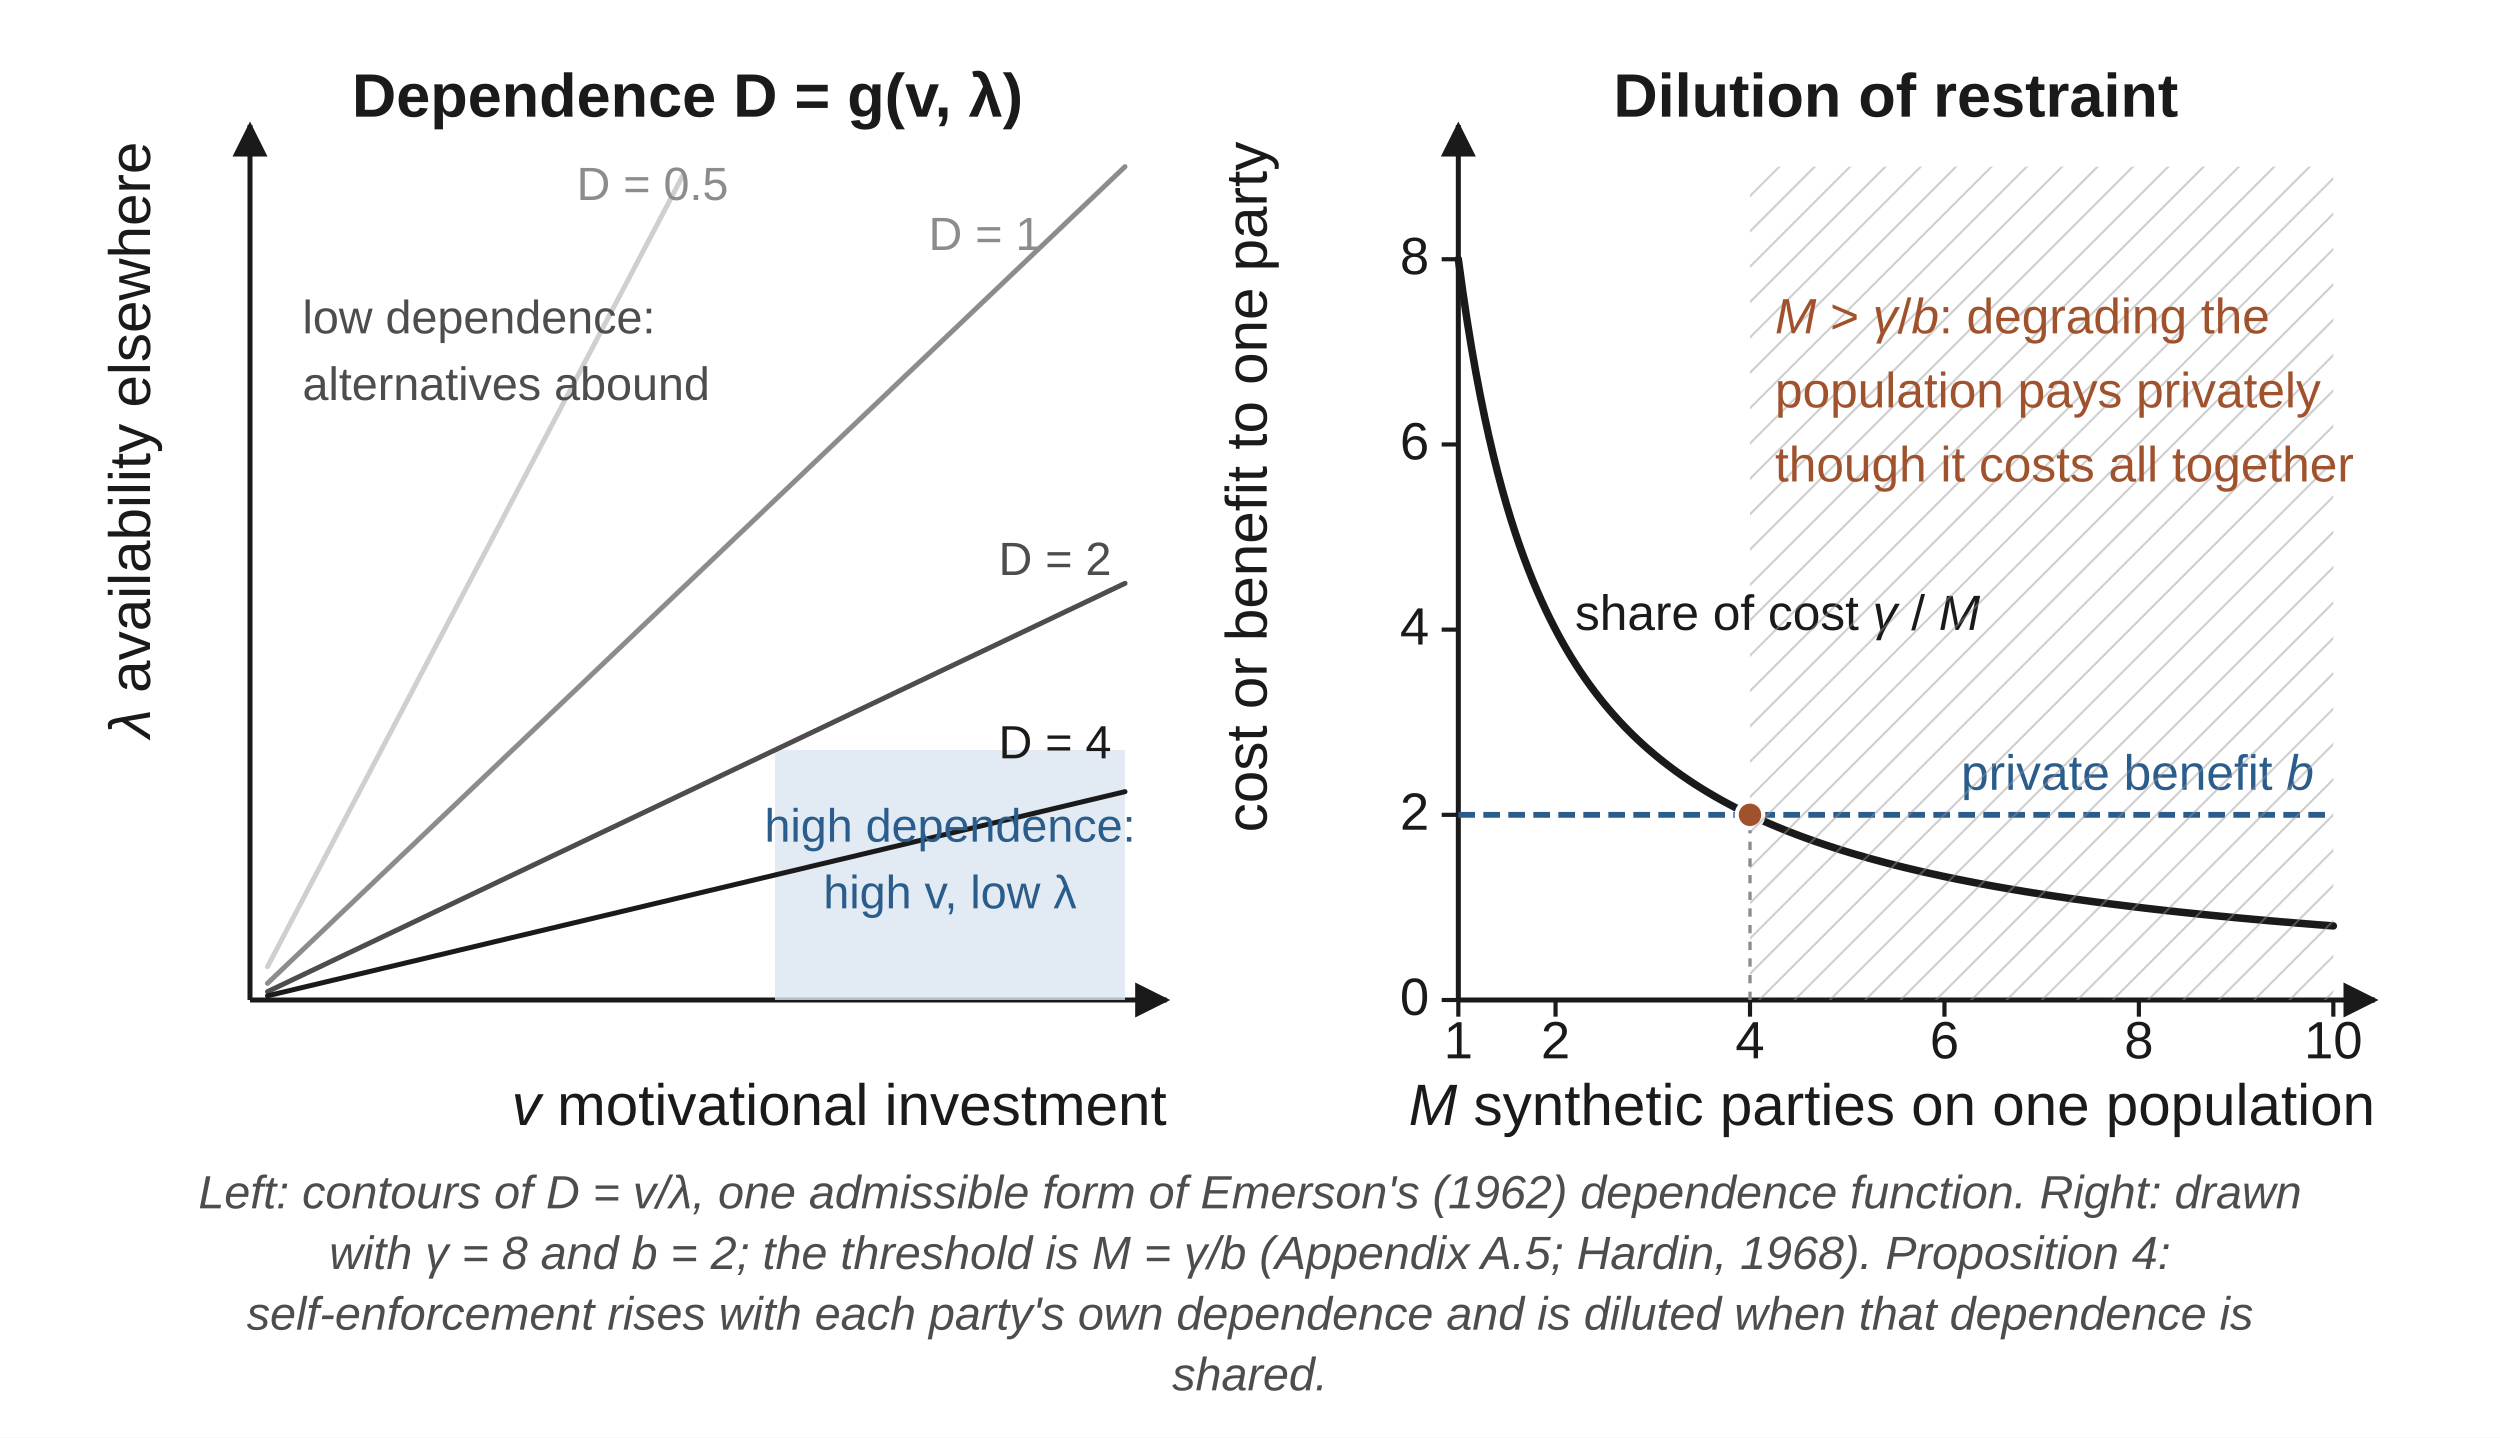
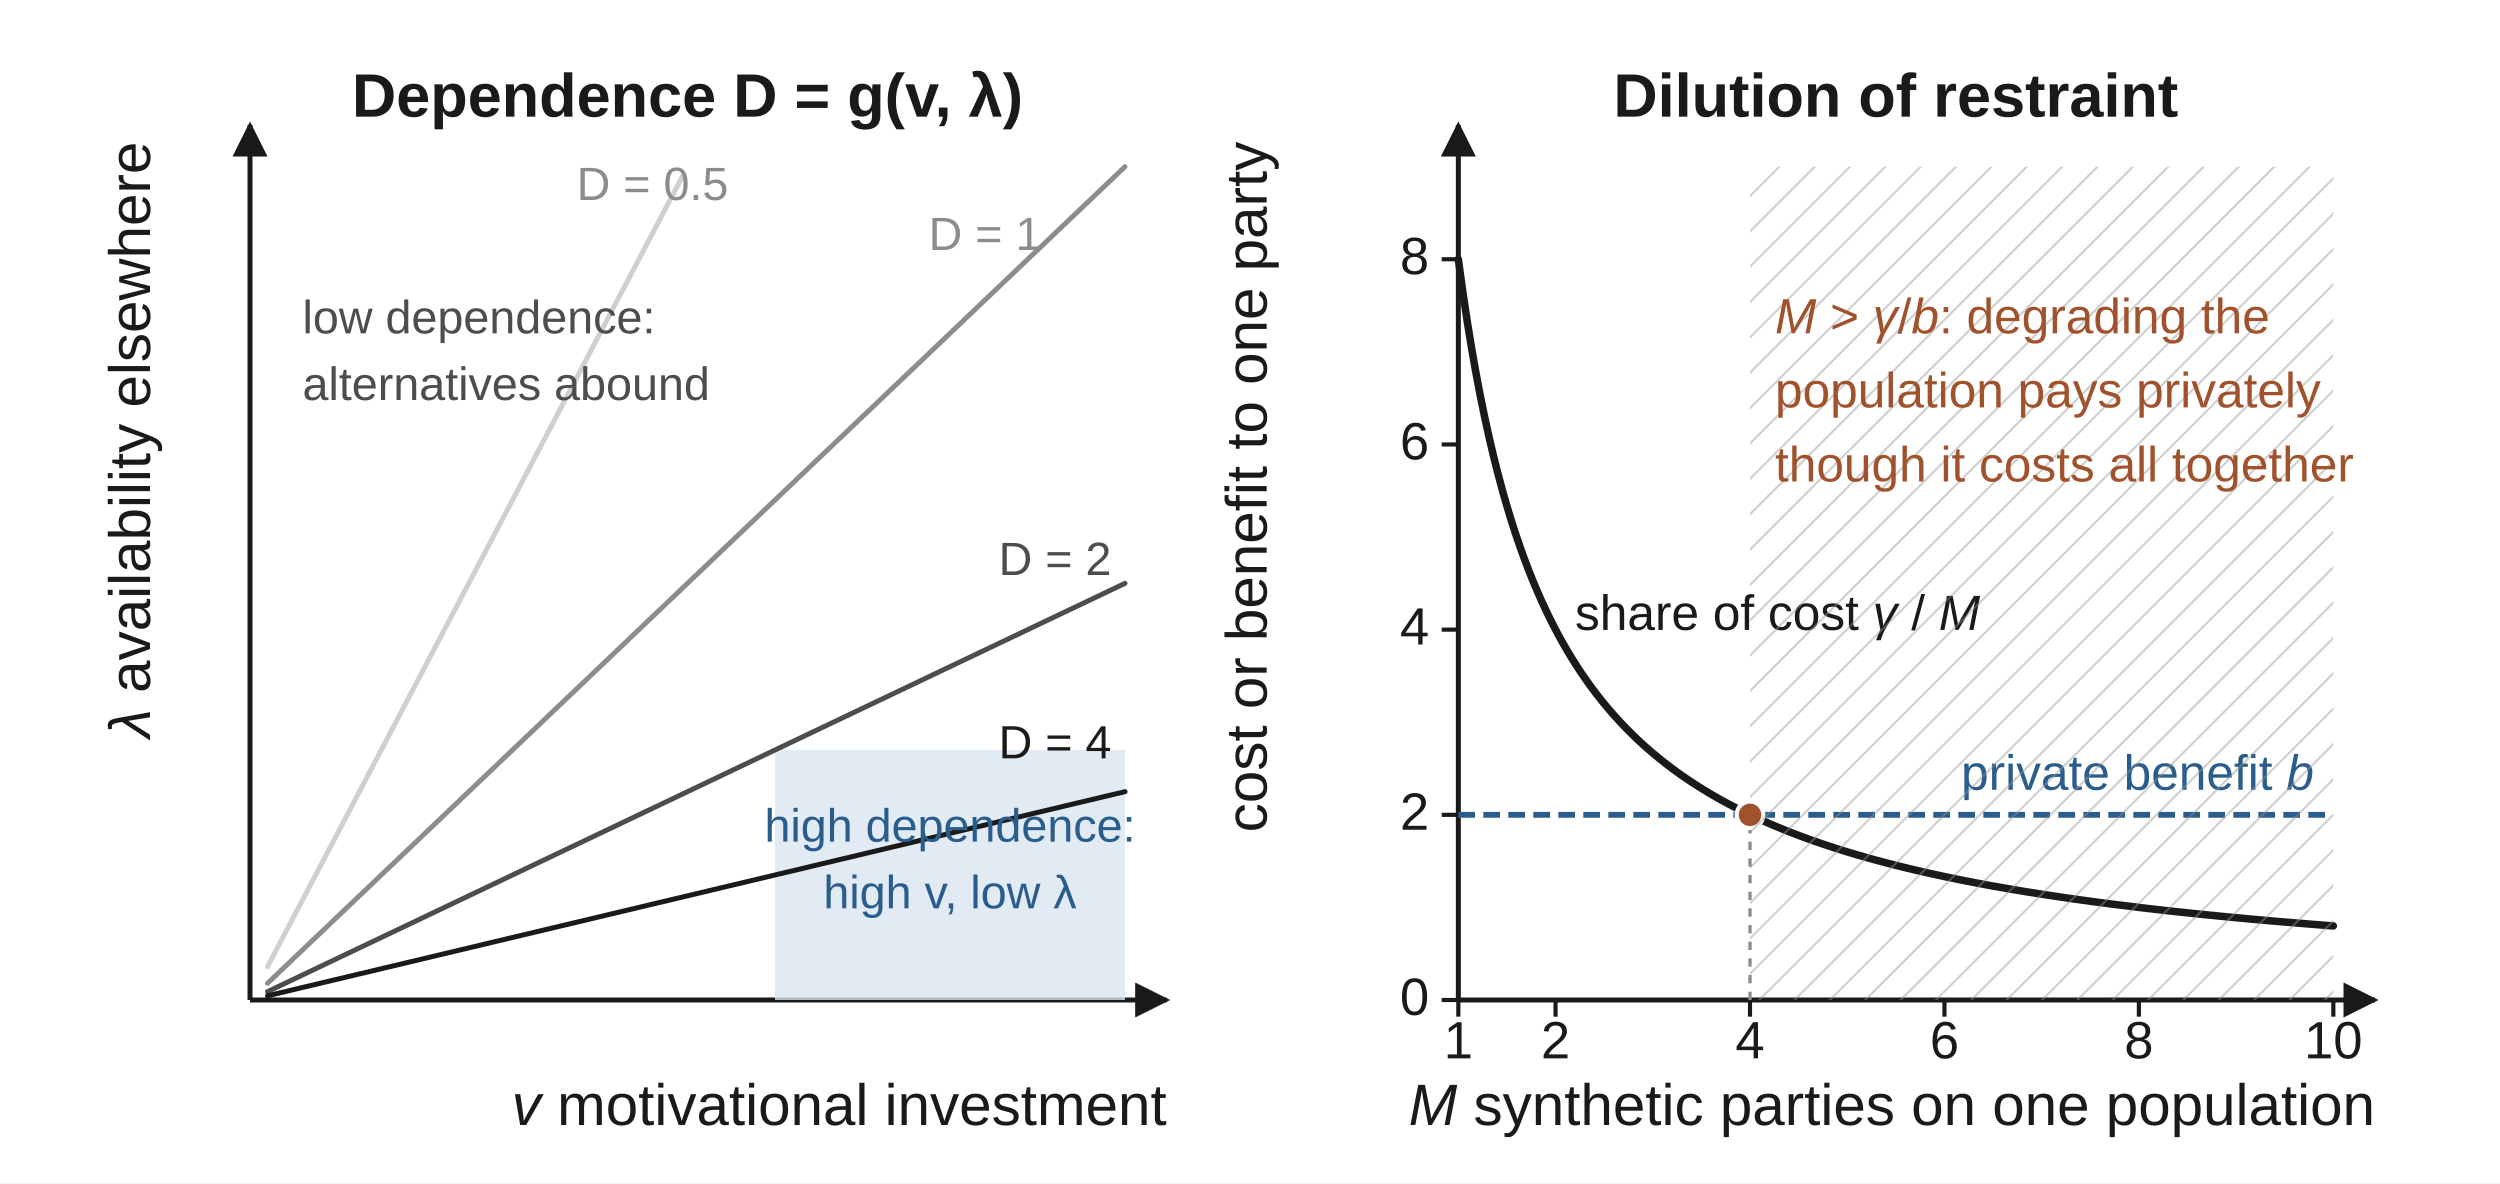
- <svg xmlns="http://www.w3.org/2000/svg" width="6in" height="3.45in" viewBox="0 0 600 345" role="img" aria-labelledby="t d">
+ <svg xmlns="http://www.w3.org/2000/svg" width="6in" height="2.84in" viewBox="0 0 600 284" role="img" aria-labelledby="t d">
  <defs>
    <marker id="arrow" viewBox="0 0 10 10" refX="9" refY="5" markerWidth="7" markerHeight="7" orient="auto-start-reverse">
      <path d="M 0 0 L 10 5 L 0 10 z" fill="#1a1a1a" />
    </marker>
    <marker id="arrow-accent" viewBox="0 0 10 10" refX="9" refY="5" markerWidth="7" markerHeight="7" orient="auto-start-reverse">
      <path d="M 0 0 L 10 5 L 0 10 z" fill="#2b5d8c" />
    </marker>
    <marker id="arrow-warn" viewBox="0 0 10 10" refX="9" refY="5" markerWidth="7" markerHeight="7" orient="auto-start-reverse">
      <path d="M 0 0 L 10 5 L 0 10 z" fill="#a0522d" />
    </marker>
    <marker id="arrow-mid" viewBox="0 0 10 10" refX="9" refY="5" markerWidth="7" markerHeight="7" orient="auto-start-reverse">
      <path d="M 0 0 L 10 5 L 0 10 z" fill="#8c8c8c" />
    </marker>
    <marker id="dot" viewBox="0 0 10 10" refX="5" refY="5" markerWidth="5" markerHeight="5">
      <circle cx="5" cy="5" r="4" fill="#1a1a1a" />
    </marker>
    <pattern id="hatch" patternUnits="userSpaceOnUse" width="6" height="6" patternTransform="rotate(45)">
      <line x1="0" y1="0" x2="0" y2="6" stroke="#8c8c8c" stroke-width="1" />
    </pattern>
    <pattern id="hatch-accent" patternUnits="userSpaceOnUse" width="6" height="6" patternTransform="rotate(45)">
      <line x1="0" y1="0" x2="0" y2="6" stroke="#2b5d8c" stroke-width="1" />
    </pattern>
  </defs>
-   <rect x="0" y="0" width="600" height="345" fill="#ffffff" />
+   <rect x="0" y="0" width="600" height="284" fill="#ffffff" />
  <line x1="60" y1="240" x2="280" y2="240" stroke="#1a1a1a" stroke-width="1.2" stroke-linecap="butt" marker-end="url(#arrow)" />
  <line x1="60" y1="240" x2="60" y2="30" stroke="#1a1a1a" stroke-width="1.2" stroke-linecap="butt" marker-end="url(#arrow)" />
  <text x="280" y="270" font-family="Arial, Helvetica, 'Liberation Sans', sans-serif" font-size="14" text-anchor="end" fill="#1a1a1a" dominant-baseline="auto">
    <tspan font-style="italic">v</tspan>  motivational investment</text>
  <g transform="translate(36 34) rotate(-90)">
    <text x="0" y="0" font-family="Arial, Helvetica, 'Liberation Sans', sans-serif" font-size="14" text-anchor="end" fill="#1a1a1a" dominant-baseline="auto">
      <tspan font-style="italic">λ</tspan>  availability elsewhere</text>
  </g>
  <text x="165" y="28" font-family="Arial, Helvetica, 'Liberation Sans', sans-serif" font-size="14.7" text-anchor="middle" font-weight="bold" font-style="normal" fill="#1a1a1a" dominant-baseline="auto">Dependence D = g(v, λ)</text>
  <rect x="186" y="180" width="84" height="60" fill="#dbe6f0" stroke="none" stroke-width="1" opacity="0.8" />
  <path d="M 64.2 232 L 65.23 230.04 L 66.26 228.08 L 67.29 226.12 L 68.32 224.16 L 69.34 222.2 L 70.37 220.24 L 71.4 218.28 L 72.43 216.32 L 73.46 214.36 L 74.49 212.4 L 75.52 210.44 L 76.55 208.48 L 77.58 206.52 L 78.61 204.56 L 79.64 202.6 L 80.66 200.64 L 81.69 198.68 L 82.72 196.72 L 83.75 194.76 L 84.78 192.8 L 85.81 190.84 L 86.84 188.88 L 87.87 186.92 L 88.9 184.96 L 89.93 183 L 90.95 181.04 L 91.98 179.08 L 93.01 177.12 L 94.04 175.16 L 95.07 173.2 L 96.1 171.24 L 97.13 169.28 L 98.16 167.32 L 99.19 165.36 L 100.22 163.4 L 101.24 161.44 L 102.27 159.48 L 103.3 157.52 L 104.33 155.56 L 105.36 153.6 L 106.39 151.64 L 107.42 149.68 L 108.45 147.72 L 109.48 145.76 L 110.5 143.8 L 111.53 141.84 L 112.56 139.88 L 113.59 137.92 L 114.62 135.96 L 115.65 134 L 116.68 132.04 L 117.71 130.08 L 118.74 128.12 L 119.77 126.16 L 120.79 124.2 L 121.82 122.24 L 122.85 120.28 L 123.88 118.32 L 124.91 116.36 L 125.94 114.4 L 126.97 112.44 L 128 110.48 L 129.03 108.52 L 130.06 106.56 L 131.09 104.6 L 132.11 102.64 L 133.14 100.68 L 134.17 98.72 L 135.2 96.76 L 136.23 94.8 L 137.26 92.84 L 138.29 90.88 L 139.32 88.92 L 140.35 86.96 L 141.38 85 L 142.4 83.04 L 143.43 81.08 L 144.46 79.12 L 145.49 77.16 L 146.52 75.2 L 147.55 73.24 L 148.58 71.28 L 149.61 69.32 L 150.64 67.36 L 151.67 65.4 L 152.69 63.44 L 153.72 61.48 L 154.75 59.52 L 155.78 57.56 L 156.81 55.6 L 157.84 53.64 L 158.87 51.68 L 159.9 49.72 L 160.93 47.76 L 161.96 45.8 L 162.98 43.84 L 164.01 41.88" fill="none" stroke="#cfcfcf" stroke-width="1.2" stroke-linejoin="round" stroke-linecap="round" />
  <text x="156.6" y="48" font-family="Arial, Helvetica, 'Liberation Sans', sans-serif" font-size="11.2" text-anchor="middle" font-weight="normal" font-style="normal" fill="#8c8c8c" dominant-baseline="auto">D = 0.5</text>
  <path d="M 64.2 236 L 65.23 235.02 L 66.26 234.04 L 67.29 233.06 L 68.32 232.08 L 69.34 231.1 L 70.37 230.12 L 71.4 229.14 L 72.43 228.16 L 73.46 227.18 L 74.49 226.2 L 75.52 225.22 L 76.55 224.24 L 77.58 223.26 L 78.61 222.28 L 79.64 221.3 L 80.66 220.32 L 81.69 219.34 L 82.72 218.36 L 83.75 217.38 L 84.78 216.4 L 85.81 215.42 L 86.84 214.44 L 87.87 213.46 L 88.9 212.48 L 89.93 211.5 L 90.95 210.52 L 91.98 209.54 L 93.01 208.56 L 94.04 207.58 L 95.07 206.6 L 96.1 205.62 L 97.13 204.64 L 98.16 203.66 L 99.19 202.68 L 100.22 201.7 L 101.24 200.72 L 102.27 199.74 L 103.3 198.76 L 104.33 197.78 L 105.36 196.8 L 106.39 195.82 L 107.42 194.84 L 108.45 193.86 L 109.48 192.88 L 110.5 191.9 L 111.53 190.92 L 112.56 189.94 L 113.59 188.96 L 114.62 187.98 L 115.65 187 L 116.68 186.02 L 117.71 185.04 L 118.74 184.06 L 119.77 183.08 L 120.79 182.1 L 121.82 181.12 L 122.85 180.14 L 123.88 179.16 L 124.91 178.18 L 125.94 177.2 L 126.97 176.22 L 128 175.24 L 129.03 174.26 L 130.06 173.28 L 131.09 172.3 L 132.11 171.32 L 133.14 170.34 L 134.17 169.36 L 135.2 168.38 L 136.23 167.4 L 137.26 166.42 L 138.29 165.44 L 139.32 164.46 L 140.35 163.48 L 141.38 162.5 L 142.4 161.52 L 143.43 160.54 L 144.46 159.56 L 145.49 158.58 L 146.52 157.6 L 147.55 156.62 L 148.58 155.64 L 149.61 154.66 L 150.64 153.68 L 151.67 152.7 L 152.69 151.72 L 153.72 150.74 L 154.75 149.76 L 155.78 148.78 L 156.81 147.8 L 157.84 146.82 L 158.87 145.84 L 159.9 144.86 L 160.93 143.88 L 161.96 142.9 L 162.98 141.92 L 164.01 140.94 L 165.04 139.96 L 166.07 138.98 L 167.1 138 L 168.13 137.02 L 169.16 136.04 L 170.19 135.06 L 171.22 134.08 L 172.25 133.1 L 173.27 132.12 L 174.3 131.14 L 175.33 130.16 L 176.36 129.18 L 177.39 128.2 L 178.42 127.22 L 179.45 126.24 L 180.48 125.26 L 181.51 124.28 L 182.54 123.3 L 183.56 122.32 L 184.59 121.34 L 185.62 120.36 L 186.65 119.38 L 187.68 118.4 L 188.71 117.42 L 189.74 116.44 L 190.77 115.46 L 191.8 114.48 L 192.83 113.5 L 193.85 112.52 L 194.88 111.54 L 195.91 110.56 L 196.94 109.58 L 197.97 108.6 L 199 107.62 L 200.03 106.64 L 201.06 105.66 L 202.09 104.68 L 203.12 103.7 L 204.14 102.72 L 205.17 101.74 L 206.2 100.76 L 207.23 99.78 L 208.26 98.8 L 209.29 97.82 L 210.32 96.84 L 211.35 95.86 L 212.38 94.88 L 213.41 93.9 L 214.43 92.92 L 215.46 91.94 L 216.49 90.96 L 217.52 89.98 L 218.55 89 L 219.58 88.02 L 220.61 87.04 L 221.64 86.06 L 222.67 85.08 L 223.69 84.1 L 224.72 83.12 L 225.75 82.14 L 226.78 81.16 L 227.81 80.18 L 228.84 79.2 L 229.87 78.22 L 230.9 77.24 L 231.93 76.26 L 232.96 75.28 L 233.99 74.3 L 235.01 73.32 L 236.04 72.34 L 237.07 71.36 L 238.1 70.38 L 239.13 69.4 L 240.16 68.42 L 241.19 67.44 L 242.22 66.46 L 243.25 65.48 L 244.28 64.5 L 245.3 63.52 L 246.33 62.54 L 247.36 61.56 L 248.39 60.58 L 249.42 59.6 L 250.45 58.62 L 251.48 57.64 L 252.51 56.66 L 253.54 55.68 L 254.57 54.7 L 255.59 53.72 L 256.62 52.74 L 257.65 51.76 L 258.68 50.78 L 259.71 49.8 L 260.74 48.82 L 261.77 47.84 L 262.8 46.86 L 263.83 45.88 L 264.86 44.9 L 265.88 43.92 L 266.91 42.94 L 267.94 41.96 L 268.97 40.98 L 270 40" fill="none" stroke="#8c8c8c" stroke-width="1.2" stroke-linejoin="round" stroke-linecap="round" />
  <text x="236.4" y="60" font-family="Arial, Helvetica, 'Liberation Sans', sans-serif" font-size="11.2" text-anchor="middle" font-weight="normal" font-style="normal" fill="#8c8c8c" dominant-baseline="auto">D = 1</text>
  <path d="M 64.2 238 L 65.23 237.51 L 66.26 237.02 L 67.29 236.53 L 68.32 236.04 L 69.34 235.55 L 70.37 235.06 L 71.4 234.57 L 72.43 234.08 L 73.46 233.59 L 74.49 233.1 L 75.52 232.61 L 76.55 232.12 L 77.58 231.63 L 78.61 231.14 L 79.64 230.65 L 80.66 230.16 L 81.69 229.67 L 82.72 229.18 L 83.75 228.69 L 84.78 228.2 L 85.81 227.71 L 86.84 227.22 L 87.87 226.73 L 88.9 226.24 L 89.93 225.75 L 90.95 225.26 L 91.98 224.77 L 93.01 224.28 L 94.04 223.79 L 95.07 223.3 L 96.1 222.81 L 97.13 222.32 L 98.16 221.83 L 99.19 221.34 L 100.22 220.85 L 101.24 220.36 L 102.27 219.87 L 103.3 219.38 L 104.33 218.89 L 105.36 218.4 L 106.39 217.91 L 107.42 217.42 L 108.45 216.93 L 109.48 216.44 L 110.5 215.95 L 111.53 215.46 L 112.56 214.97 L 113.59 214.48 L 114.62 213.99 L 115.65 213.5 L 116.68 213.01 L 117.71 212.52 L 118.74 212.03 L 119.77 211.54 L 120.79 211.05 L 121.82 210.56 L 122.85 210.07 L 123.88 209.58 L 124.91 209.09 L 125.94 208.6 L 126.97 208.11 L 128 207.62 L 129.03 207.13 L 130.06 206.64 L 131.09 206.15 L 132.11 205.66 L 133.14 205.17 L 134.17 204.68 L 135.2 204.19 L 136.23 203.7 L 137.26 203.21 L 138.29 202.72 L 139.32 202.23 L 140.35 201.74 L 141.38 201.25 L 142.4 200.76 L 143.43 200.27 L 144.46 199.78 L 145.49 199.29 L 146.52 198.8 L 147.55 198.31 L 148.58 197.82 L 149.61 197.33 L 150.64 196.84 L 151.67 196.35 L 152.69 195.86 L 153.72 195.37 L 154.75 194.88 L 155.78 194.39 L 156.81 193.9 L 157.84 193.41 L 158.87 192.92 L 159.9 192.43 L 160.93 191.94 L 161.96 191.45 L 162.98 190.96 L 164.01 190.47 L 165.04 189.98 L 166.07 189.49 L 167.1 189 L 168.13 188.51 L 169.16 188.02 L 170.19 187.53 L 171.22 187.04 L 172.25 186.55 L 173.27 186.06 L 174.3 185.57 L 175.33 185.08 L 176.36 184.59 L 177.39 184.1 L 178.42 183.61 L 179.45 183.12 L 180.48 182.63 L 181.51 182.14 L 182.54 181.65 L 183.56 181.16 L 184.59 180.67 L 185.62 180.18 L 186.65 179.69 L 187.68 179.2 L 188.71 178.71 L 189.74 178.22 L 190.77 177.73 L 191.8 177.24 L 192.83 176.75 L 193.85 176.26 L 194.88 175.77 L 195.91 175.28 L 196.94 174.79 L 197.97 174.3 L 199 173.81 L 200.03 173.32 L 201.06 172.83 L 202.09 172.34 L 203.12 171.85 L 204.14 171.36 L 205.17 170.87 L 206.2 170.38 L 207.23 169.89 L 208.26 169.4 L 209.29 168.91 L 210.32 168.42 L 211.35 167.93 L 212.38 167.44 L 213.41 166.95 L 214.43 166.46 L 215.46 165.97 L 216.49 165.48 L 217.52 164.99 L 218.55 164.5 L 219.58 164.01 L 220.61 163.52 L 221.64 163.03 L 222.67 162.54 L 223.69 162.05 L 224.72 161.56 L 225.75 161.07 L 226.78 160.58 L 227.81 160.09 L 228.84 159.6 L 229.87 159.11 L 230.9 158.62 L 231.93 158.13 L 232.96 157.64 L 233.99 157.15 L 235.01 156.66 L 236.04 156.17 L 237.07 155.68 L 238.1 155.19 L 239.13 154.7 L 240.16 154.21 L 241.19 153.72 L 242.22 153.23 L 243.25 152.74 L 244.28 152.25 L 245.3 151.76 L 246.33 151.27 L 247.36 150.78 L 248.39 150.29 L 249.42 149.8 L 250.45 149.31 L 251.48 148.82 L 252.51 148.33 L 253.54 147.84 L 254.57 147.35 L 255.59 146.86 L 256.62 146.37 L 257.65 145.88 L 258.68 145.39 L 259.71 144.9 L 260.74 144.41 L 261.77 143.92 L 262.8 143.43 L 263.83 142.94 L 264.86 142.45 L 265.88 141.96 L 266.91 141.47 L 267.94 140.98 L 268.97 140.49 L 270 140" fill="none" stroke="#4d4d4d" stroke-width="1.2" stroke-linejoin="round" stroke-linecap="round" />
  <text x="253.2" y="138" font-family="Arial, Helvetica, 'Liberation Sans', sans-serif" font-size="11.2" text-anchor="middle" font-weight="normal" font-style="normal" fill="#4d4d4d" dominant-baseline="auto">D = 2</text>
  <path d="M 64.2 239 L 65.23 238.75 L 66.26 238.51 L 67.29 238.26 L 68.32 238.02 L 69.34 237.78 L 70.37 237.53 L 71.4 237.28 L 72.43 237.04 L 73.46 236.79 L 74.49 236.55 L 75.52 236.31 L 76.55 236.06 L 77.58 235.81 L 78.61 235.57 L 79.64 235.32 L 80.66 235.08 L 81.69 234.84 L 82.72 234.59 L 83.75 234.34 L 84.78 234.1 L 85.81 233.85 L 86.84 233.61 L 87.87 233.37 L 88.9 233.12 L 89.93 232.88 L 90.95 232.63 L 91.98 232.38 L 93.01 232.14 L 94.04 231.9 L 95.07 231.65 L 96.1 231.41 L 97.13 231.16 L 98.16 230.91 L 99.19 230.67 L 100.22 230.43 L 101.24 230.18 L 102.27 229.94 L 103.3 229.69 L 104.33 229.44 L 105.36 229.2 L 106.39 228.96 L 107.42 228.71 L 108.45 228.47 L 109.48 228.22 L 110.5 227.97 L 111.53 227.73 L 112.56 227.49 L 113.59 227.24 L 114.62 227 L 115.65 226.75 L 116.68 226.5 L 117.71 226.26 L 118.74 226.01 L 119.77 225.77 L 120.79 225.53 L 121.82 225.28 L 122.85 225.03 L 123.88 224.79 L 124.91 224.54 L 125.94 224.3 L 126.97 224.06 L 128 223.81 L 129.03 223.56 L 130.06 223.32 L 131.09 223.07 L 132.11 222.83 L 133.14 222.59 L 134.17 222.34 L 135.2 222.09 L 136.23 221.85 L 137.26 221.6 L 138.29 221.36 L 139.32 221.12 L 140.35 220.87 L 141.38 220.62 L 142.4 220.38 L 143.43 220.13 L 144.46 219.89 L 145.49 219.64 L 146.52 219.4 L 147.55 219.16 L 148.58 218.91 L 149.61 218.66 L 150.64 218.42 L 151.67 218.17 L 152.69 217.93 L 153.72 217.69 L 154.75 217.44 L 155.78 217.19 L 156.81 216.95 L 157.84 216.7 L 158.87 216.46 L 159.9 216.22 L 160.93 215.97 L 161.96 215.72 L 162.98 215.48 L 164.01 215.24 L 165.04 214.99 L 166.07 214.75 L 167.1 214.5 L 168.13 214.25 L 169.16 214.01 L 170.19 213.76 L 171.22 213.52 L 172.25 213.28 L 173.27 213.03 L 174.3 212.78 L 175.33 212.54 L 176.36 212.29 L 177.39 212.05 L 178.42 211.81 L 179.45 211.56 L 180.48 211.31 L 181.51 211.07 L 182.54 210.82 L 183.56 210.58 L 184.59 210.34 L 185.62 210.09 L 186.65 209.84 L 187.68 209.6 L 188.71 209.35 L 189.74 209.11 L 190.77 208.87 L 191.8 208.62 L 192.83 208.38 L 193.85 208.13 L 194.88 207.88 L 195.91 207.64 L 196.94 207.39 L 197.97 207.15 L 199 206.91 L 200.03 206.66 L 201.06 206.41 L 202.09 206.17 L 203.12 205.93 L 204.14 205.68 L 205.17 205.44 L 206.2 205.19 L 207.23 204.94 L 208.26 204.7 L 209.29 204.45 L 210.32 204.21 L 211.35 203.97 L 212.38 203.72 L 213.41 203.47 L 214.43 203.23 L 215.46 202.99 L 216.49 202.74 L 217.52 202.5 L 218.55 202.25 L 219.58 202 L 220.61 201.76 L 221.64 201.51 L 222.67 201.27 L 223.69 201.03 L 224.72 200.78 L 225.75 200.53 L 226.78 200.29 L 227.81 200.05 L 228.84 199.8 L 229.87 199.56 L 230.9 199.31 L 231.93 199.06 L 232.96 198.82 L 233.99 198.57 L 235.01 198.33 L 236.04 198.09 L 237.07 197.84 L 238.1 197.59 L 239.13 197.35 L 240.16 197.1 L 241.19 196.86 L 242.22 196.62 L 243.25 196.37 L 244.28 196.12 L 245.3 195.88 L 246.33 195.63 L 247.36 195.39 L 248.39 195.14 L 249.42 194.9 L 250.45 194.66 L 251.48 194.41 L 252.51 194.16 L 253.54 193.92 L 254.57 193.68 L 255.59 193.43 L 256.62 193.19 L 257.65 192.94 L 258.68 192.69 L 259.71 192.45 L 260.74 192.2 L 261.77 191.96 L 262.8 191.72 L 263.83 191.47 L 264.86 191.22 L 265.88 190.98 L 266.91 190.74 L 267.94 190.49 L 268.97 190.25 L 270 190" fill="none" stroke="#1a1a1a" stroke-width="1.2" stroke-linejoin="round" stroke-linecap="round" />
  <text x="253.2" y="182" font-family="Arial, Helvetica, 'Liberation Sans', sans-serif" font-size="11.2" text-anchor="middle" font-weight="normal" font-style="normal" fill="#1a1a1a" dominant-baseline="auto">D = 4</text>
  <text x="228" y="202" font-family="Arial, Helvetica, 'Liberation Sans', sans-serif" font-size="11.2" text-anchor="middle" font-weight="normal" font-style="normal" fill="#2b5d8c" dominant-baseline="auto">high dependence:</text>
  <text x="228" y="218" font-family="Arial, Helvetica, 'Liberation Sans', sans-serif" font-size="11.2" text-anchor="middle" font-weight="normal" font-style="normal" fill="#2b5d8c" dominant-baseline="auto">high v, low λ</text>
  <text x="72.6" y="80" font-family="Arial, Helvetica, 'Liberation Sans', sans-serif" font-size="11.2" text-anchor="start" font-weight="normal" font-style="normal" fill="#4d4d4d" dominant-baseline="auto">low dependence:</text>
  <text x="72.6" y="96" font-family="Arial, Helvetica, 'Liberation Sans', sans-serif" font-size="11.2" text-anchor="start" font-weight="normal" font-style="normal" fill="#4d4d4d" dominant-baseline="auto">alternatives abound</text>
  <line x1="350" y1="240" x2="570" y2="240" stroke="#1a1a1a" stroke-width="1.2" stroke-linecap="butt" marker-end="url(#arrow)" />
  <line x1="350" y1="240" x2="350" y2="30" stroke="#1a1a1a" stroke-width="1.2" stroke-linecap="butt" marker-end="url(#arrow)" />
  <line x1="350" y1="240" x2="350" y2="244" stroke="#1a1a1a" stroke-width="1" stroke-linecap="butt" />
  <text x="350" y="254" font-family="Arial, Helvetica, 'Liberation Sans', sans-serif" font-size="12.6" text-anchor="middle" font-weight="normal" font-style="normal" fill="#1a1a1a" dominant-baseline="auto">1</text>
  <line x1="373.33" y1="240" x2="373.33" y2="244" stroke="#1a1a1a" stroke-width="1" stroke-linecap="butt" />
  <text x="373.33" y="254" font-family="Arial, Helvetica, 'Liberation Sans', sans-serif" font-size="12.6" text-anchor="middle" font-weight="normal" font-style="normal" fill="#1a1a1a" dominant-baseline="auto">2</text>
  <line x1="420" y1="240" x2="420" y2="244" stroke="#1a1a1a" stroke-width="1" stroke-linecap="butt" />
  <text x="420" y="254" font-family="Arial, Helvetica, 'Liberation Sans', sans-serif" font-size="12.6" text-anchor="middle" font-weight="normal" font-style="normal" fill="#1a1a1a" dominant-baseline="auto">4</text>
  <line x1="466.67" y1="240" x2="466.67" y2="244" stroke="#1a1a1a" stroke-width="1" stroke-linecap="butt" />
  <text x="466.67" y="254" font-family="Arial, Helvetica, 'Liberation Sans', sans-serif" font-size="12.6" text-anchor="middle" font-weight="normal" font-style="normal" fill="#1a1a1a" dominant-baseline="auto">6</text>
  <line x1="513.33" y1="240" x2="513.33" y2="244" stroke="#1a1a1a" stroke-width="1" stroke-linecap="butt" />
  <text x="513.33" y="254" font-family="Arial, Helvetica, 'Liberation Sans', sans-serif" font-size="12.6" text-anchor="middle" font-weight="normal" font-style="normal" fill="#1a1a1a" dominant-baseline="auto">8</text>
  <line x1="560" y1="240" x2="560" y2="244" stroke="#1a1a1a" stroke-width="1" stroke-linecap="butt" />
  <text x="560" y="254" font-family="Arial, Helvetica, 'Liberation Sans', sans-serif" font-size="12.6" text-anchor="middle" font-weight="normal" font-style="normal" fill="#1a1a1a" dominant-baseline="auto">10</text>
  <line x1="346" y1="240" x2="350" y2="240" stroke="#1a1a1a" stroke-width="1" stroke-linecap="butt" />
  <text x="343" y="240" font-family="Arial, Helvetica, 'Liberation Sans', sans-serif" font-size="12.6" text-anchor="end" font-weight="normal" font-style="normal" fill="#1a1a1a" dominant-baseline="middle">0</text>
  <line x1="346" y1="195.56" x2="350" y2="195.56" stroke="#1a1a1a" stroke-width="1" stroke-linecap="butt" />
  <text x="343" y="195.56" font-family="Arial, Helvetica, 'Liberation Sans', sans-serif" font-size="12.6" text-anchor="end" font-weight="normal" font-style="normal" fill="#1a1a1a" dominant-baseline="middle">2</text>
  <line x1="346" y1="151.11" x2="350" y2="151.11" stroke="#1a1a1a" stroke-width="1" stroke-linecap="butt" />
  <text x="343" y="151.11" font-family="Arial, Helvetica, 'Liberation Sans', sans-serif" font-size="12.6" text-anchor="end" font-weight="normal" font-style="normal" fill="#1a1a1a" dominant-baseline="middle">4</text>
  <line x1="346" y1="106.67" x2="350" y2="106.67" stroke="#1a1a1a" stroke-width="1" stroke-linecap="butt" />
  <text x="343" y="106.67" font-family="Arial, Helvetica, 'Liberation Sans', sans-serif" font-size="12.6" text-anchor="end" font-weight="normal" font-style="normal" fill="#1a1a1a" dominant-baseline="middle">6</text>
  <line x1="346" y1="62.22" x2="350" y2="62.22" stroke="#1a1a1a" stroke-width="1" stroke-linecap="butt" />
  <text x="343" y="62.22" font-family="Arial, Helvetica, 'Liberation Sans', sans-serif" font-size="12.6" text-anchor="end" font-weight="normal" font-style="normal" fill="#1a1a1a" dominant-baseline="middle">8</text>
  <text x="570" y="270" font-family="Arial, Helvetica, 'Liberation Sans', sans-serif" font-size="14" text-anchor="end" fill="#1a1a1a" dominant-baseline="auto">
    <tspan font-style="italic">M</tspan>  synthetic parties on one population</text>
  <text x="304" y="34" font-family="Arial, Helvetica, 'Liberation Sans', sans-serif" font-size="14" text-anchor="end" font-weight="normal" font-style="normal" fill="#1a1a1a" dominant-baseline="auto" transform="rotate(-90 304 34)">cost or benefit to one party</text>
  <text x="455" y="28" font-family="Arial, Helvetica, 'Liberation Sans', sans-serif" font-size="14.7" text-anchor="middle" font-weight="bold" font-style="normal" fill="#1a1a1a" dominant-baseline="auto">Dilution of restraint</text>
  <path d="M 350 62.22 L 351.05 69.88 L 352.1 76.9 L 353.15 83.37 L 354.2 89.34 L 355.25 94.88 L 356.3 100.02 L 357.35 104.81 L 358.4 109.28 L 359.45 113.47 L 360.5 117.39 L 361.55 121.09 L 362.6 124.56 L 363.65 127.84 L 364.7 130.93 L 365.75 133.86 L 366.8 136.64 L 367.85 139.28 L 368.9 141.78 L 369.95 144.16 L 371 146.43 L 372.05 148.6 L 373.1 150.66 L 374.15 152.64 L 375.2 154.53 L 376.25 156.34 L 377.3 158.07 L 378.35 159.74 L 379.4 161.34 L 380.45 162.87 L 381.5 164.35 L 382.55 165.77 L 383.6 167.14 L 384.65 168.46 L 385.7 169.73 L 386.75 170.96 L 387.8 172.15 L 388.85 173.29 L 389.9 174.4 L 390.95 175.47 L 392 176.51 L 393.05 177.51 L 394.1 178.49 L 395.15 179.43 L 396.2 180.34 L 397.25 181.23 L 398.3 182.09 L 399.35 182.93 L 400.4 183.74 L 401.45 184.53 L 402.5 185.3 L 403.55 186.05 L 404.6 186.77 L 405.65 187.48 L 406.7 188.17 L 407.75 188.84 L 408.8 189.49 L 409.85 190.13 L 410.9 190.75 L 411.95 191.36 L 413 191.95 L 414.05 192.53 L 415.1 193.09 L 416.15 193.64 L 417.2 194.18 L 418.25 194.71 L 419.3 195.22 L 420.35 195.72 L 421.4 196.21 L 422.45 196.69 L 423.5 197.16 L 424.55 197.62 L 425.6 198.07 L 426.65 198.51 L 427.7 198.94 L 428.75 199.37 L 429.8 199.78 L 430.85 200.18 L 431.9 200.58 L 432.95 200.97 L 434 201.35 L 435.05 201.73 L 436.1 202.09 L 437.15 202.45 L 438.2 202.81 L 439.25 203.15 L 440.3 203.5 L 441.35 203.83 L 442.4 204.16 L 443.45 204.48 L 444.5 204.8 L 445.55 205.11 L 446.6 205.41 L 447.65 205.71 L 448.7 206.01 L 449.75 206.3 L 450.8 206.58 L 451.85 206.86 L 452.9 207.14 L 453.95 207.41 L 455 207.68 L 456.05 207.94 L 457.1 208.2 L 458.15 208.45 L 459.2 208.7 L 460.25 208.95 L 461.3 209.19 L 462.35 209.43 L 463.4 209.66 L 464.45 209.89 L 465.5 210.12 L 466.55 210.35 L 467.6 210.57 L 468.65 210.78 L 469.7 211 L 470.75 211.21 L 471.8 211.42 L 472.85 211.62 L 473.9 211.83 L 474.95 212.03 L 476 212.22 L 477.05 212.42 L 478.1 212.61 L 479.15 212.8 L 480.2 212.98 L 481.25 213.17 L 482.3 213.35 L 483.35 213.53 L 484.4 213.7 L 485.45 213.88 L 486.5 214.05 L 487.55 214.22 L 488.6 214.38 L 489.65 214.55 L 490.7 214.71 L 491.75 214.87 L 492.8 215.03 L 493.85 215.19 L 494.9 215.34 L 495.95 215.5 L 497 215.65 L 498.05 215.8 L 499.1 215.94 L 500.15 216.09 L 501.2 216.23 L 502.25 216.38 L 503.3 216.52 L 504.35 216.65 L 505.4 216.79 L 506.45 216.93 L 507.5 217.06 L 508.55 217.19 L 509.6 217.32 L 510.65 217.45 L 511.7 217.58 L 512.75 217.71 L 513.8 217.83 L 514.85 217.96 L 515.9 218.08 L 516.95 218.2 L 518 218.32 L 519.05 218.44 L 520.1 218.56 L 521.15 218.67 L 522.2 218.79 L 523.25 218.9 L 524.3 219.01 L 525.35 219.12 L 526.4 219.23 L 527.45 219.34 L 528.5 219.45 L 529.55 219.55 L 530.6 219.66 L 531.65 219.76 L 532.7 219.87 L 533.75 219.97 L 534.8 220.07 L 535.85 220.17 L 536.9 220.27 L 537.95 220.37 L 539 220.46 L 540.05 220.56 L 541.1 220.66 L 542.15 220.75 L 543.2 220.84 L 544.25 220.94 L 545.3 221.03 L 546.35 221.12 L 547.4 221.21 L 548.45 221.3 L 549.5 221.38 L 550.55 221.47 L 551.6 221.56 L 552.65 221.64 L 553.7 221.73 L 554.75 221.81 L 555.8 221.9 L 556.85 221.98 L 557.9 222.06 L 558.95 222.14 L 560 222.22" fill="none" stroke="#1a1a1a" stroke-width="1.8" stroke-linejoin="round" stroke-linecap="round" />
  <line x1="350" y1="195.56" x2="560" y2="195.56" stroke="#2b5d8c" stroke-width="1.4" stroke-linecap="butt" stroke-dasharray="4 2" />
  <text x="555.33" y="189.56" font-family="Arial, Helvetica, 'Liberation Sans', sans-serif" font-size="11.9" text-anchor="end" fill="#2b5d8c" dominant-baseline="auto">private benefit <tspan font-style="italic">b</tspan>
  </text>
  <text x="378" y="151.19" font-family="Arial, Helvetica, 'Liberation Sans', sans-serif" font-size="11.9" text-anchor="start" fill="#1a1a1a" dominant-baseline="auto">share of cost <tspan font-style="italic">γ</tspan> / <tspan font-style="italic">M</tspan>
  </text>
  <line x1="420" y1="240" x2="420" y2="195.56" stroke="#8c8c8c" stroke-width="0.8" stroke-linecap="butt" stroke-dasharray="2 2" />
  <circle cx="420" cy="195.56" r="3.2" fill="#a0522d" stroke="#ffffff" stroke-width="1" />
  <rect x="420" y="40" width="140" height="200" fill="url(#hatch)" stroke="none" stroke-width="1" opacity="0.45" />
  <text x="426" y="80" font-family="Arial, Helvetica, 'Liberation Sans', sans-serif" font-size="11.9" text-anchor="start" fill="#a0522d" dominant-baseline="auto">
    <tspan font-style="italic">M</tspan> &gt; <tspan font-style="italic">γ</tspan>/<tspan font-style="italic">b</tspan>: degrading the</text>
  <text x="426" y="97.78" font-family="Arial, Helvetica, 'Liberation Sans', sans-serif" font-size="11.9" text-anchor="start" font-weight="normal" font-style="normal" fill="#a0522d" dominant-baseline="auto">population pays privately</text>
  <text x="426" y="115.56" font-family="Arial, Helvetica, 'Liberation Sans', sans-serif" font-size="11.9" text-anchor="start" font-weight="normal" font-style="normal" fill="#a0522d" dominant-baseline="auto">though it costs all together</text>
-   <text x="300" y="290" font-family="Arial, Helvetica, 'Liberation Sans', sans-serif" font-size="11.2" text-anchor="middle" font-weight="normal" font-style="italic" fill="#4d4d4d" dominant-baseline="auto">Left: contours of D = v/λ, one admissible form of Emerson's (1962) dependence function. Right: drawn</text>
-   <text x="300" y="304.56" font-family="Arial, Helvetica, 'Liberation Sans', sans-serif" font-size="11.2" text-anchor="middle" font-weight="normal" font-style="italic" fill="#4d4d4d" dominant-baseline="auto">with γ = 8 and b = 2; the threshold is M = γ/b (Appendix A.5; Hardin, 1968). Proposition 4:</text>
-   <text x="300" y="319.12" font-family="Arial, Helvetica, 'Liberation Sans', sans-serif" font-size="11.2" text-anchor="middle" font-weight="normal" font-style="italic" fill="#4d4d4d" dominant-baseline="auto">self-enforcement rises with each party's own dependence and is diluted when that dependence is</text>
-   <text x="300" y="333.68" font-family="Arial, Helvetica, 'Liberation Sans', sans-serif" font-size="11.2" text-anchor="middle" font-weight="normal" font-style="italic" fill="#4d4d4d" dominant-baseline="auto">shared.</text>
</svg>
